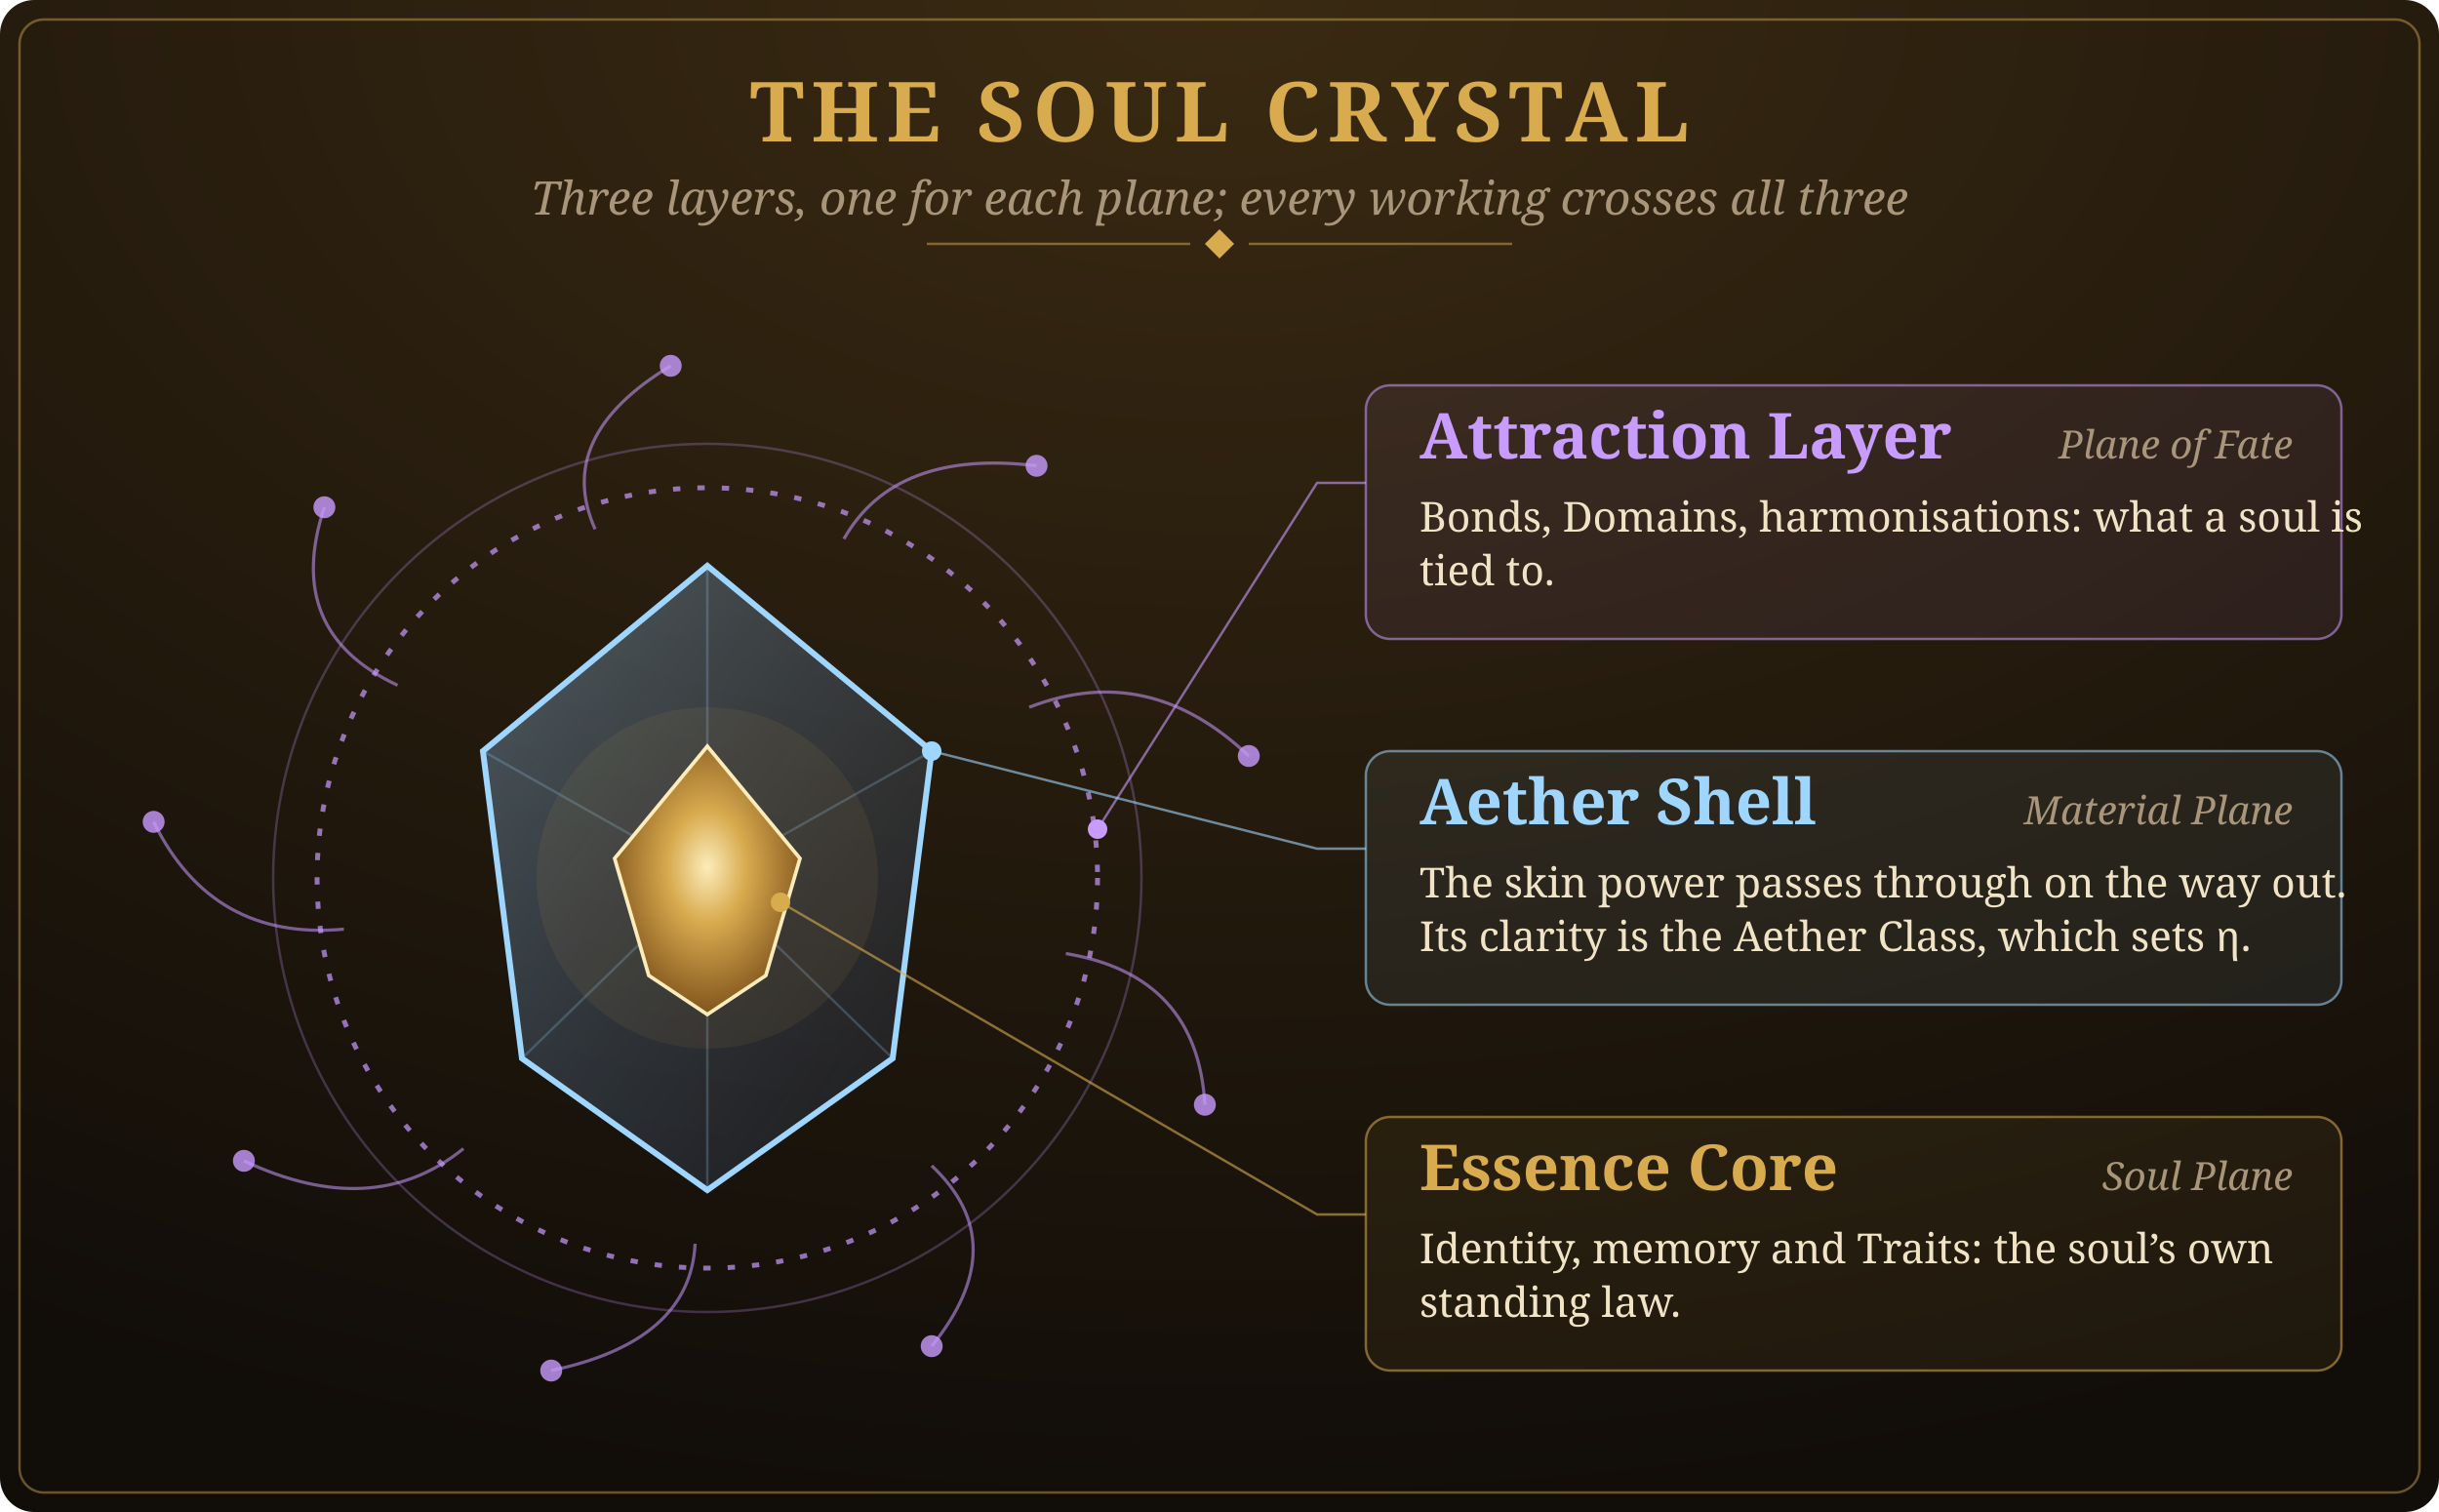
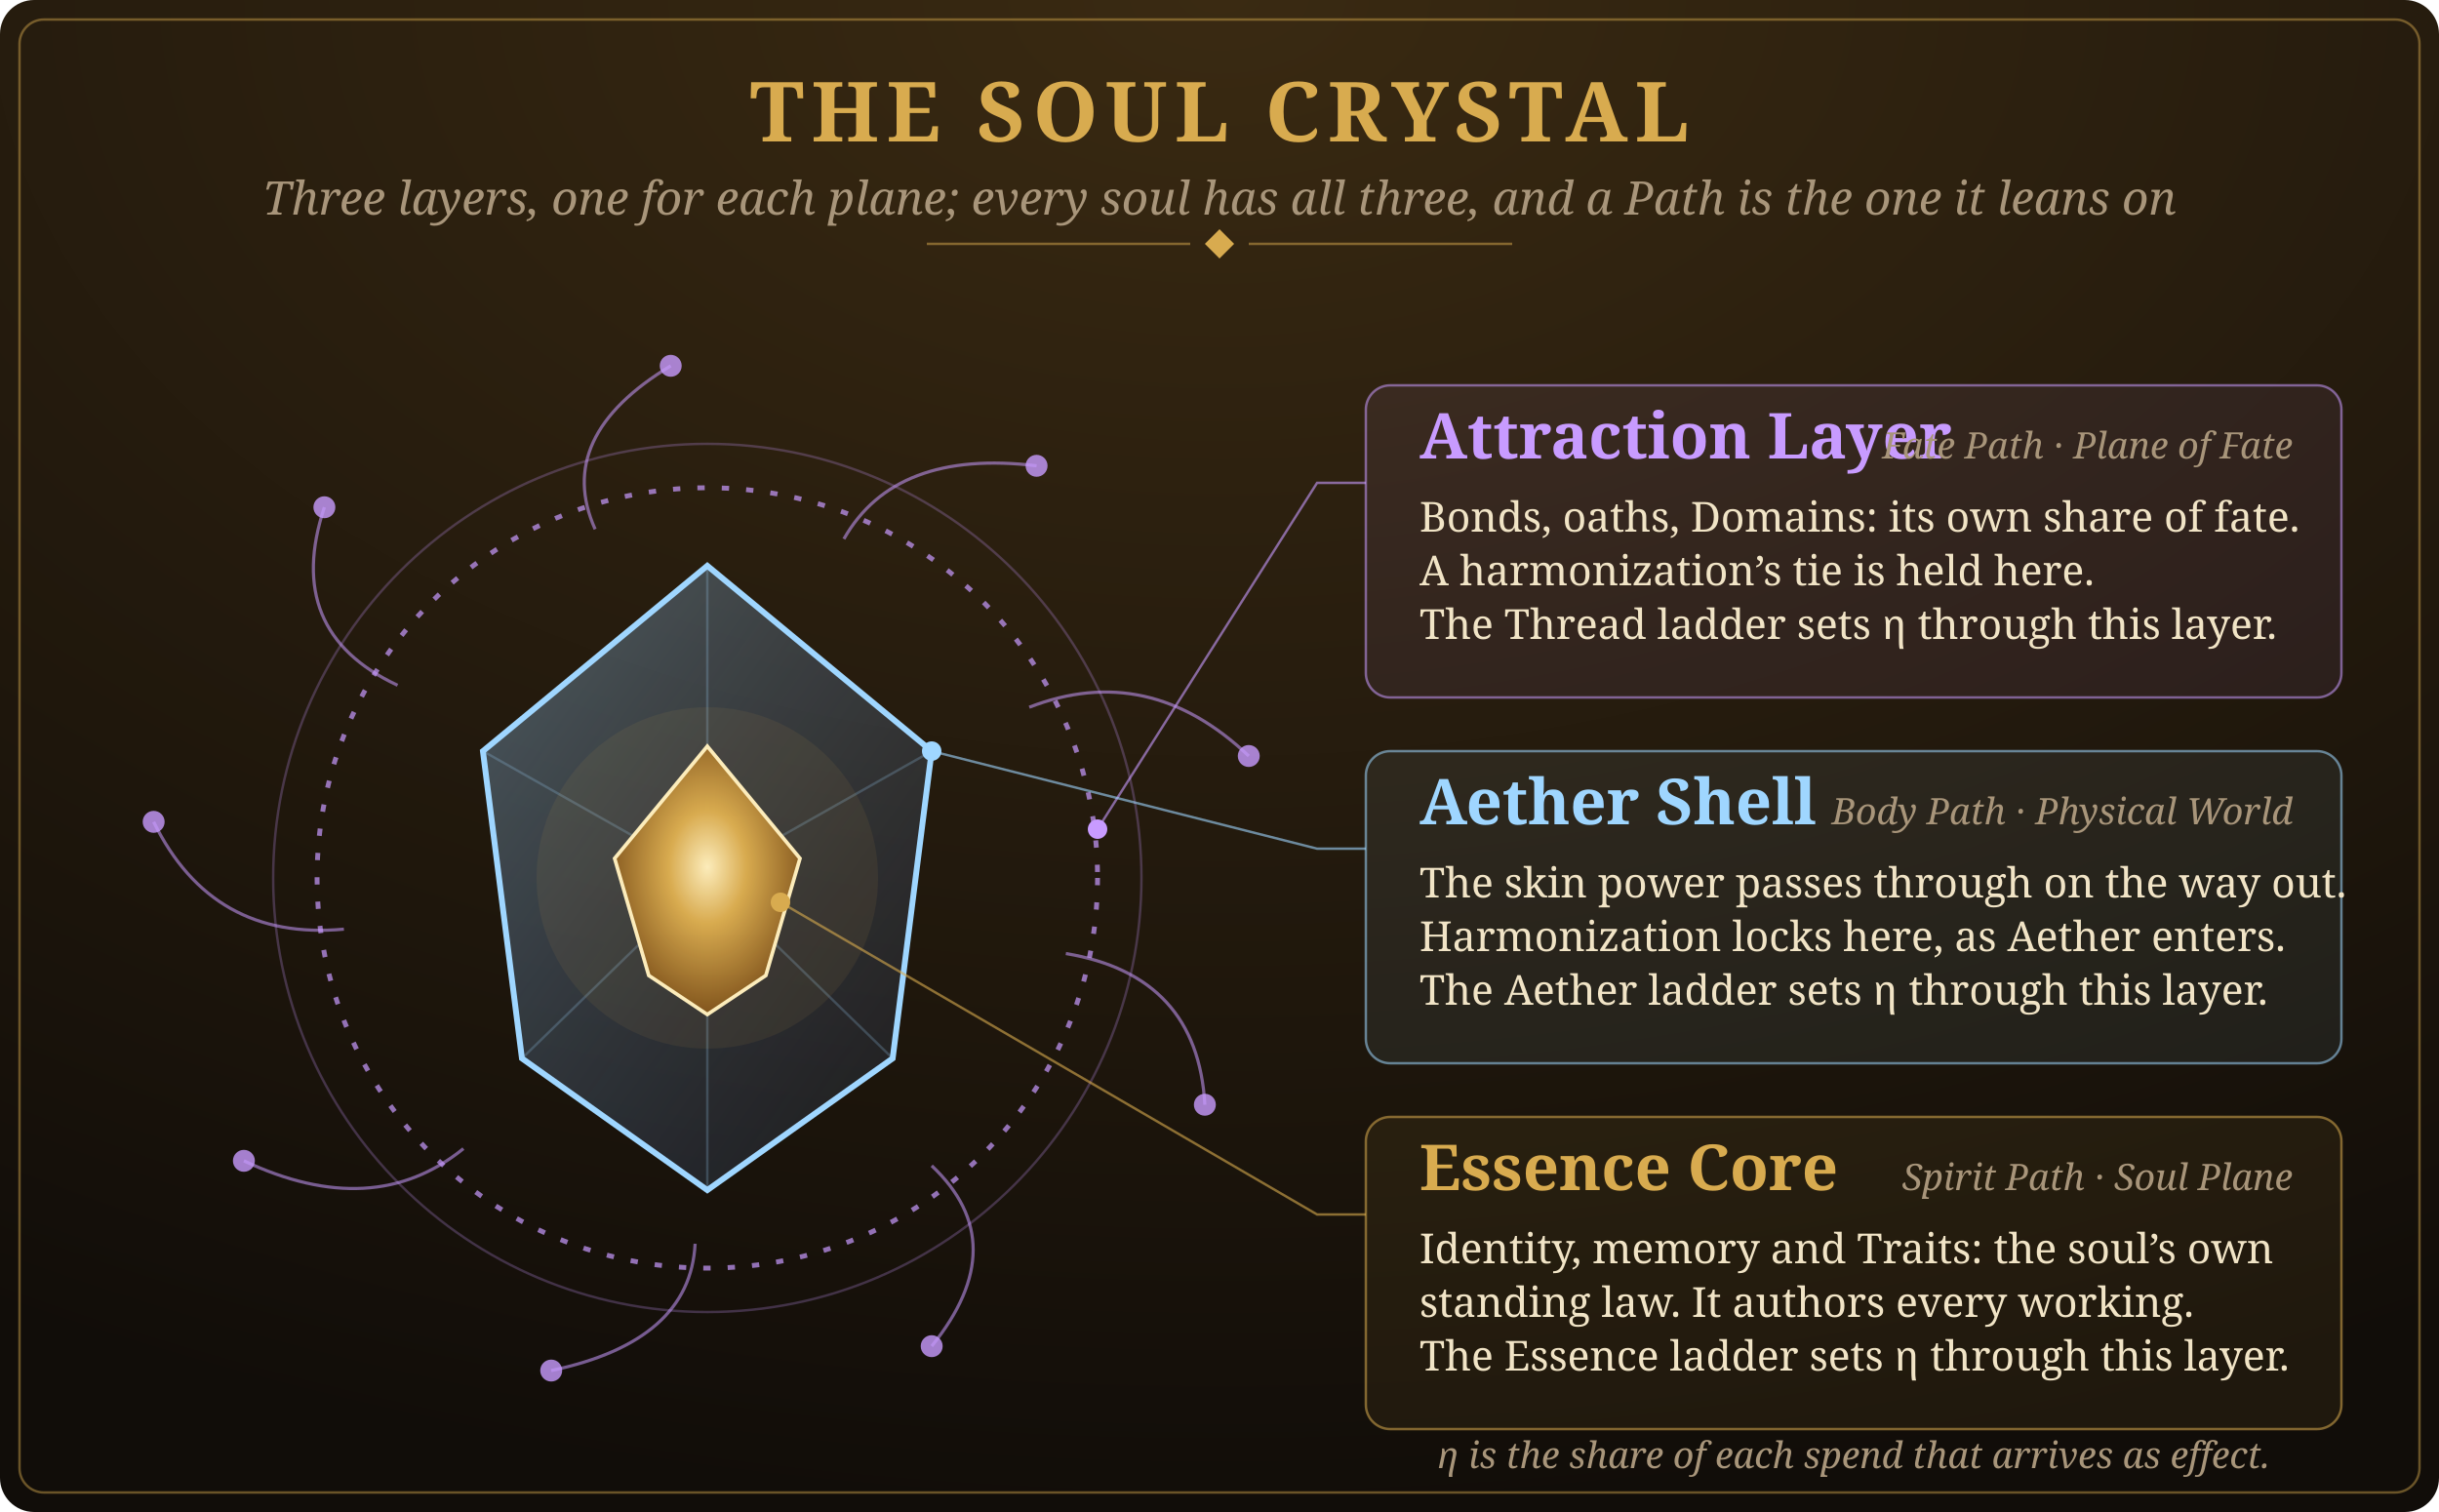
<svg xmlns="http://www.w3.org/2000/svg" viewBox="0 0 1000 620" font-family="'Cormorant Garamond', 'EB Garamond', Garamond, Georgia, serif">
  <defs>
    <radialGradient id="core" cx=".5" cy=".45" r=".6">
      <stop offset="0" stop-color="#fff2c4" />
      <stop offset=".35" stop-color="#d8ab4f" />
      <stop offset="1" stop-color="#6b3f10" />
    </radialGradient>
    <linearGradient id="shell" x1="0" y1="0" x2="1" y2="1">
      <stop offset="0" stop-color="#9fd6ff" stop-opacity=".35" />
      <stop offset="1" stop-color="#3a5a9a" stop-opacity=".12" />
    </linearGradient>
  </defs>
  <defs>
    <radialGradient id="glow" cx=".5" cy="0" r="1">
      <stop offset="0" stop-color="#3a2a12" />
      <stop offset="1" stop-color="#110d09" />
    </radialGradient>
  </defs>
  <rect width="1000" height="620" rx="14" fill="url(#glow)" />
  <rect x="8" y="8" width="984" height="604" rx="10" fill="none" stroke="#d8ab4f" stroke-opacity=".45" />
  <text x="500.0" y="58" text-anchor="middle" fill="#d8ab4f" font-size="34" font-weight="600" letter-spacing="3">THE SOUL CRYSTAL</text>
-   <text x="500.0" y="88" text-anchor="middle" fill="#a8957a" font-size="19" font-style="italic" font-family="'Crimson Pro', Georgia, serif">Three layers, one for each plane; every working crosses all three</text>
+   <text x="500.0" y="88" text-anchor="middle" fill="#a8957a" font-size="19" font-style="italic" font-family="'Crimson Pro', Georgia, serif">Three layers, one for each plane; every soul has all three, and a Path is the one it leans on</text>
  <path d="M380.0 100 L488.0 100 M512.0 100 L620.0 100" stroke="#d8ab4f" stroke-opacity=".5" />
  <polygon points="500.0,94 506.0,100 500.0,106 494.0,100" fill="#d8ab4f" />
  <path d="M437 391 Q491 400 494 453" fill="none" stroke="#c89bff" stroke-opacity=".55" stroke-width="1.3" />
  <circle cx="494" cy="453" r="4.5" fill="#c89bff" fill-opacity=".8" />
  <path d="M382 478 Q416 510 382 552" fill="none" stroke="#c89bff" stroke-opacity=".55" stroke-width="1.3" />
  <circle cx="382" cy="552" r="4.5" fill="#c89bff" fill-opacity=".8" />
  <path d="M285 510 Q283 550 226 562" fill="none" stroke="#c89bff" stroke-opacity=".55" stroke-width="1.3" />
  <circle cx="226" cy="562" r="4.5" fill="#c89bff" fill-opacity=".8" />
  <path d="M190 471 Q153 501 100 476" fill="none" stroke="#c89bff" stroke-opacity=".55" stroke-width="1.3" />
  <circle cx="100" cy="476" r="4.5" fill="#c89bff" fill-opacity=".8" />
  <path d="M141 381 Q87 386 63 337" fill="none" stroke="#c89bff" stroke-opacity=".55" stroke-width="1.3" />
  <circle cx="63" cy="337" r="4.5" fill="#c89bff" fill-opacity=".8" />
  <path d="M163 281 Q116 259 133 208" fill="none" stroke="#c89bff" stroke-opacity=".55" stroke-width="1.3" />
  <circle cx="133" cy="208" r="4.5" fill="#c89bff" fill-opacity=".8" />
  <path d="M244 217 Q227 179 275 150" fill="none" stroke="#c89bff" stroke-opacity=".55" stroke-width="1.3" />
  <circle cx="275" cy="150" r="4.5" fill="#c89bff" fill-opacity=".8" />
  <path d="M346 221 Q367 184 425 191" fill="none" stroke="#c89bff" stroke-opacity=".55" stroke-width="1.3" />
  <circle cx="425" cy="191" r="4.5" fill="#c89bff" fill-opacity=".8" />
  <path d="M422 290 Q471 271 512 310" fill="none" stroke="#c89bff" stroke-opacity=".55" stroke-width="1.3" />
  <circle cx="512" cy="310" r="4.5" fill="#c89bff" fill-opacity=".8" />
  <circle cx="290" cy="360" r="160" fill="none" stroke="#c89bff" stroke-opacity=".7" stroke-width="2" stroke-dasharray="3 7" />
  <circle cx="290" cy="360" r="178" fill="none" stroke="#c89bff" stroke-opacity=".25" />
  <polygon points="290,232 382,308 366,434 290,488 214,434 198,308" fill="url(#shell)" stroke="#9fd6ff" stroke-width="2.4" />
  <line x1="290" y1="360" x2="290" y2="232" stroke="#9fd6ff" stroke-opacity=".22" />
  <line x1="290" y1="360" x2="382" y2="308" stroke="#9fd6ff" stroke-opacity=".22" />
  <line x1="290" y1="360" x2="366" y2="434" stroke="#9fd6ff" stroke-opacity=".22" />
  <line x1="290" y1="360" x2="290" y2="488" stroke="#9fd6ff" stroke-opacity=".22" />
  <line x1="290" y1="360" x2="214" y2="434" stroke="#9fd6ff" stroke-opacity=".22" />
  <line x1="290" y1="360" x2="198" y2="308" stroke="#9fd6ff" stroke-opacity=".22" />
  <polygon points="290,306 328,352 314,400 290,416 266,400 252,352" fill="url(#core)" stroke="#fff2c4" stroke-width="1.5" />
  <circle cx="290" cy="360" r="70" fill="#d8ab4f" fill-opacity=".08" />
  <path d="M450 340 L540 198 L560 198" fill="none" stroke="#c89bff" stroke-opacity=".6" />
  <circle cx="450" cy="340" r="4" fill="#c89bff" />
-   <rect x="560" y="158" width="400" height="104" rx="10" fill="#c89bff" fill-opacity=".07" stroke="#c89bff" stroke-opacity=".55" />
+   <rect x="560" y="158" width="400" height="128" rx="10" fill="#c89bff" fill-opacity=".07" stroke="#c89bff" stroke-opacity=".55" />
  <text x="582" y="188" font-size="26" fill="#c89bff" text-anchor="start" font-weight="600">Attraction Layer</text>
-   <text x="940" y="188" font-size="16" fill="#a8957a" text-anchor="end" font-weight="normal" font-style="italic" font-family="'Crimson Pro', Georgia, serif">Plane of Fate</text>
-   <text x="582" y="218" font-size="17" fill="#f1e4c6" text-anchor="start" font-weight="normal" font-family="'Crimson Pro', Georgia, serif">Bonds, Domains, harmonisations: what a soul is</text>
-   <text x="582" y="240" font-size="17" fill="#f1e4c6" text-anchor="start" font-weight="normal" font-family="'Crimson Pro', Georgia, serif">tied to.</text>
+   <text x="940" y="188" font-size="15" fill="#a8957a" text-anchor="end" font-weight="normal" font-style="italic" font-family="'Crimson Pro', Georgia, serif">Fate Path · Plane of Fate</text>
+   <text x="582" y="218" font-size="17" fill="#f1e4c6" text-anchor="start" font-weight="normal" font-family="'Crimson Pro', Georgia, serif">Bonds, oaths, Domains: its own share of fate.</text>
+   <text x="582" y="240" font-size="17" fill="#f1e4c6" text-anchor="start" font-weight="normal" font-family="'Crimson Pro', Georgia, serif">A harmonization’s tie is held here.</text>
+   <text x="582" y="262" font-size="17" fill="#f1e4c6" text-anchor="start" font-weight="normal" font-family="'Crimson Pro', Georgia, serif">The Thread ladder sets η through this layer.</text>
  <path d="M382 308 L540 348 L560 348" fill="none" stroke="#9fd6ff" stroke-opacity=".6" />
  <circle cx="382" cy="308" r="4" fill="#9fd6ff" />
-   <rect x="560" y="308" width="400" height="104" rx="10" fill="#9fd6ff" fill-opacity=".07" stroke="#9fd6ff" stroke-opacity=".55" />
+   <rect x="560" y="308" width="400" height="128" rx="10" fill="#9fd6ff" fill-opacity=".07" stroke="#9fd6ff" stroke-opacity=".55" />
  <text x="582" y="338" font-size="26" fill="#9fd6ff" text-anchor="start" font-weight="600">Aether Shell</text>
-   <text x="940" y="338" font-size="16" fill="#a8957a" text-anchor="end" font-weight="normal" font-style="italic" font-family="'Crimson Pro', Georgia, serif">Material Plane</text>
+   <text x="940" y="338" font-size="15" fill="#a8957a" text-anchor="end" font-weight="normal" font-style="italic" font-family="'Crimson Pro', Georgia, serif">Body Path · Physical World</text>
  <text x="582" y="368" font-size="17" fill="#f1e4c6" text-anchor="start" font-weight="normal" font-family="'Crimson Pro', Georgia, serif">The skin power passes through on the way out.</text>
-   <text x="582" y="390" font-size="17" fill="#f1e4c6" text-anchor="start" font-weight="normal" font-family="'Crimson Pro', Georgia, serif">Its clarity is the Aether Class, which sets η.</text>
+   <text x="582" y="390" font-size="17" fill="#f1e4c6" text-anchor="start" font-weight="normal" font-family="'Crimson Pro', Georgia, serif">Harmonization locks here, as Aether enters.</text>
+   <text x="582" y="412" font-size="17" fill="#f1e4c6" text-anchor="start" font-weight="normal" font-family="'Crimson Pro', Georgia, serif">The Aether ladder sets η through this layer.</text>
  <path d="M320 370 L540 498 L560 498" fill="none" stroke="#d8ab4f" stroke-opacity=".6" />
  <circle cx="320" cy="370" r="4" fill="#d8ab4f" />
-   <rect x="560" y="458" width="400" height="104" rx="10" fill="#d8ab4f" fill-opacity=".07" stroke="#d8ab4f" stroke-opacity=".55" />
+   <rect x="560" y="458" width="400" height="128" rx="10" fill="#d8ab4f" fill-opacity=".07" stroke="#d8ab4f" stroke-opacity=".55" />
  <text x="582" y="488" font-size="26" fill="#d8ab4f" text-anchor="start" font-weight="600">Essence Core</text>
-   <text x="940" y="488" font-size="16" fill="#a8957a" text-anchor="end" font-weight="normal" font-style="italic" font-family="'Crimson Pro', Georgia, serif">Soul Plane</text>
+   <text x="940" y="488" font-size="15" fill="#a8957a" text-anchor="end" font-weight="normal" font-style="italic" font-family="'Crimson Pro', Georgia, serif">Spirit Path · Soul Plane</text>
  <text x="582" y="518" font-size="17" fill="#f1e4c6" text-anchor="start" font-weight="normal" font-family="'Crimson Pro', Georgia, serif">Identity, memory and Traits: the soul’s own</text>
-   <text x="582" y="540" font-size="17" fill="#f1e4c6" text-anchor="start" font-weight="normal" font-family="'Crimson Pro', Georgia, serif">standing law.</text>
+   <text x="582" y="540" font-size="17" fill="#f1e4c6" text-anchor="start" font-weight="normal" font-family="'Crimson Pro', Georgia, serif">standing law. It authors every working.</text>
+   <text x="582" y="562" font-size="17" fill="#f1e4c6" text-anchor="start" font-weight="normal" font-family="'Crimson Pro', Georgia, serif">The Essence ladder sets η through this layer.</text>
+   <text x="760" y="602" font-size="15" fill="#a8957a" text-anchor="middle" font-style="italic" font-family="'Crimson Pro', Georgia, serif">η is the share of each spend that arrives as effect.</text>
</svg>
